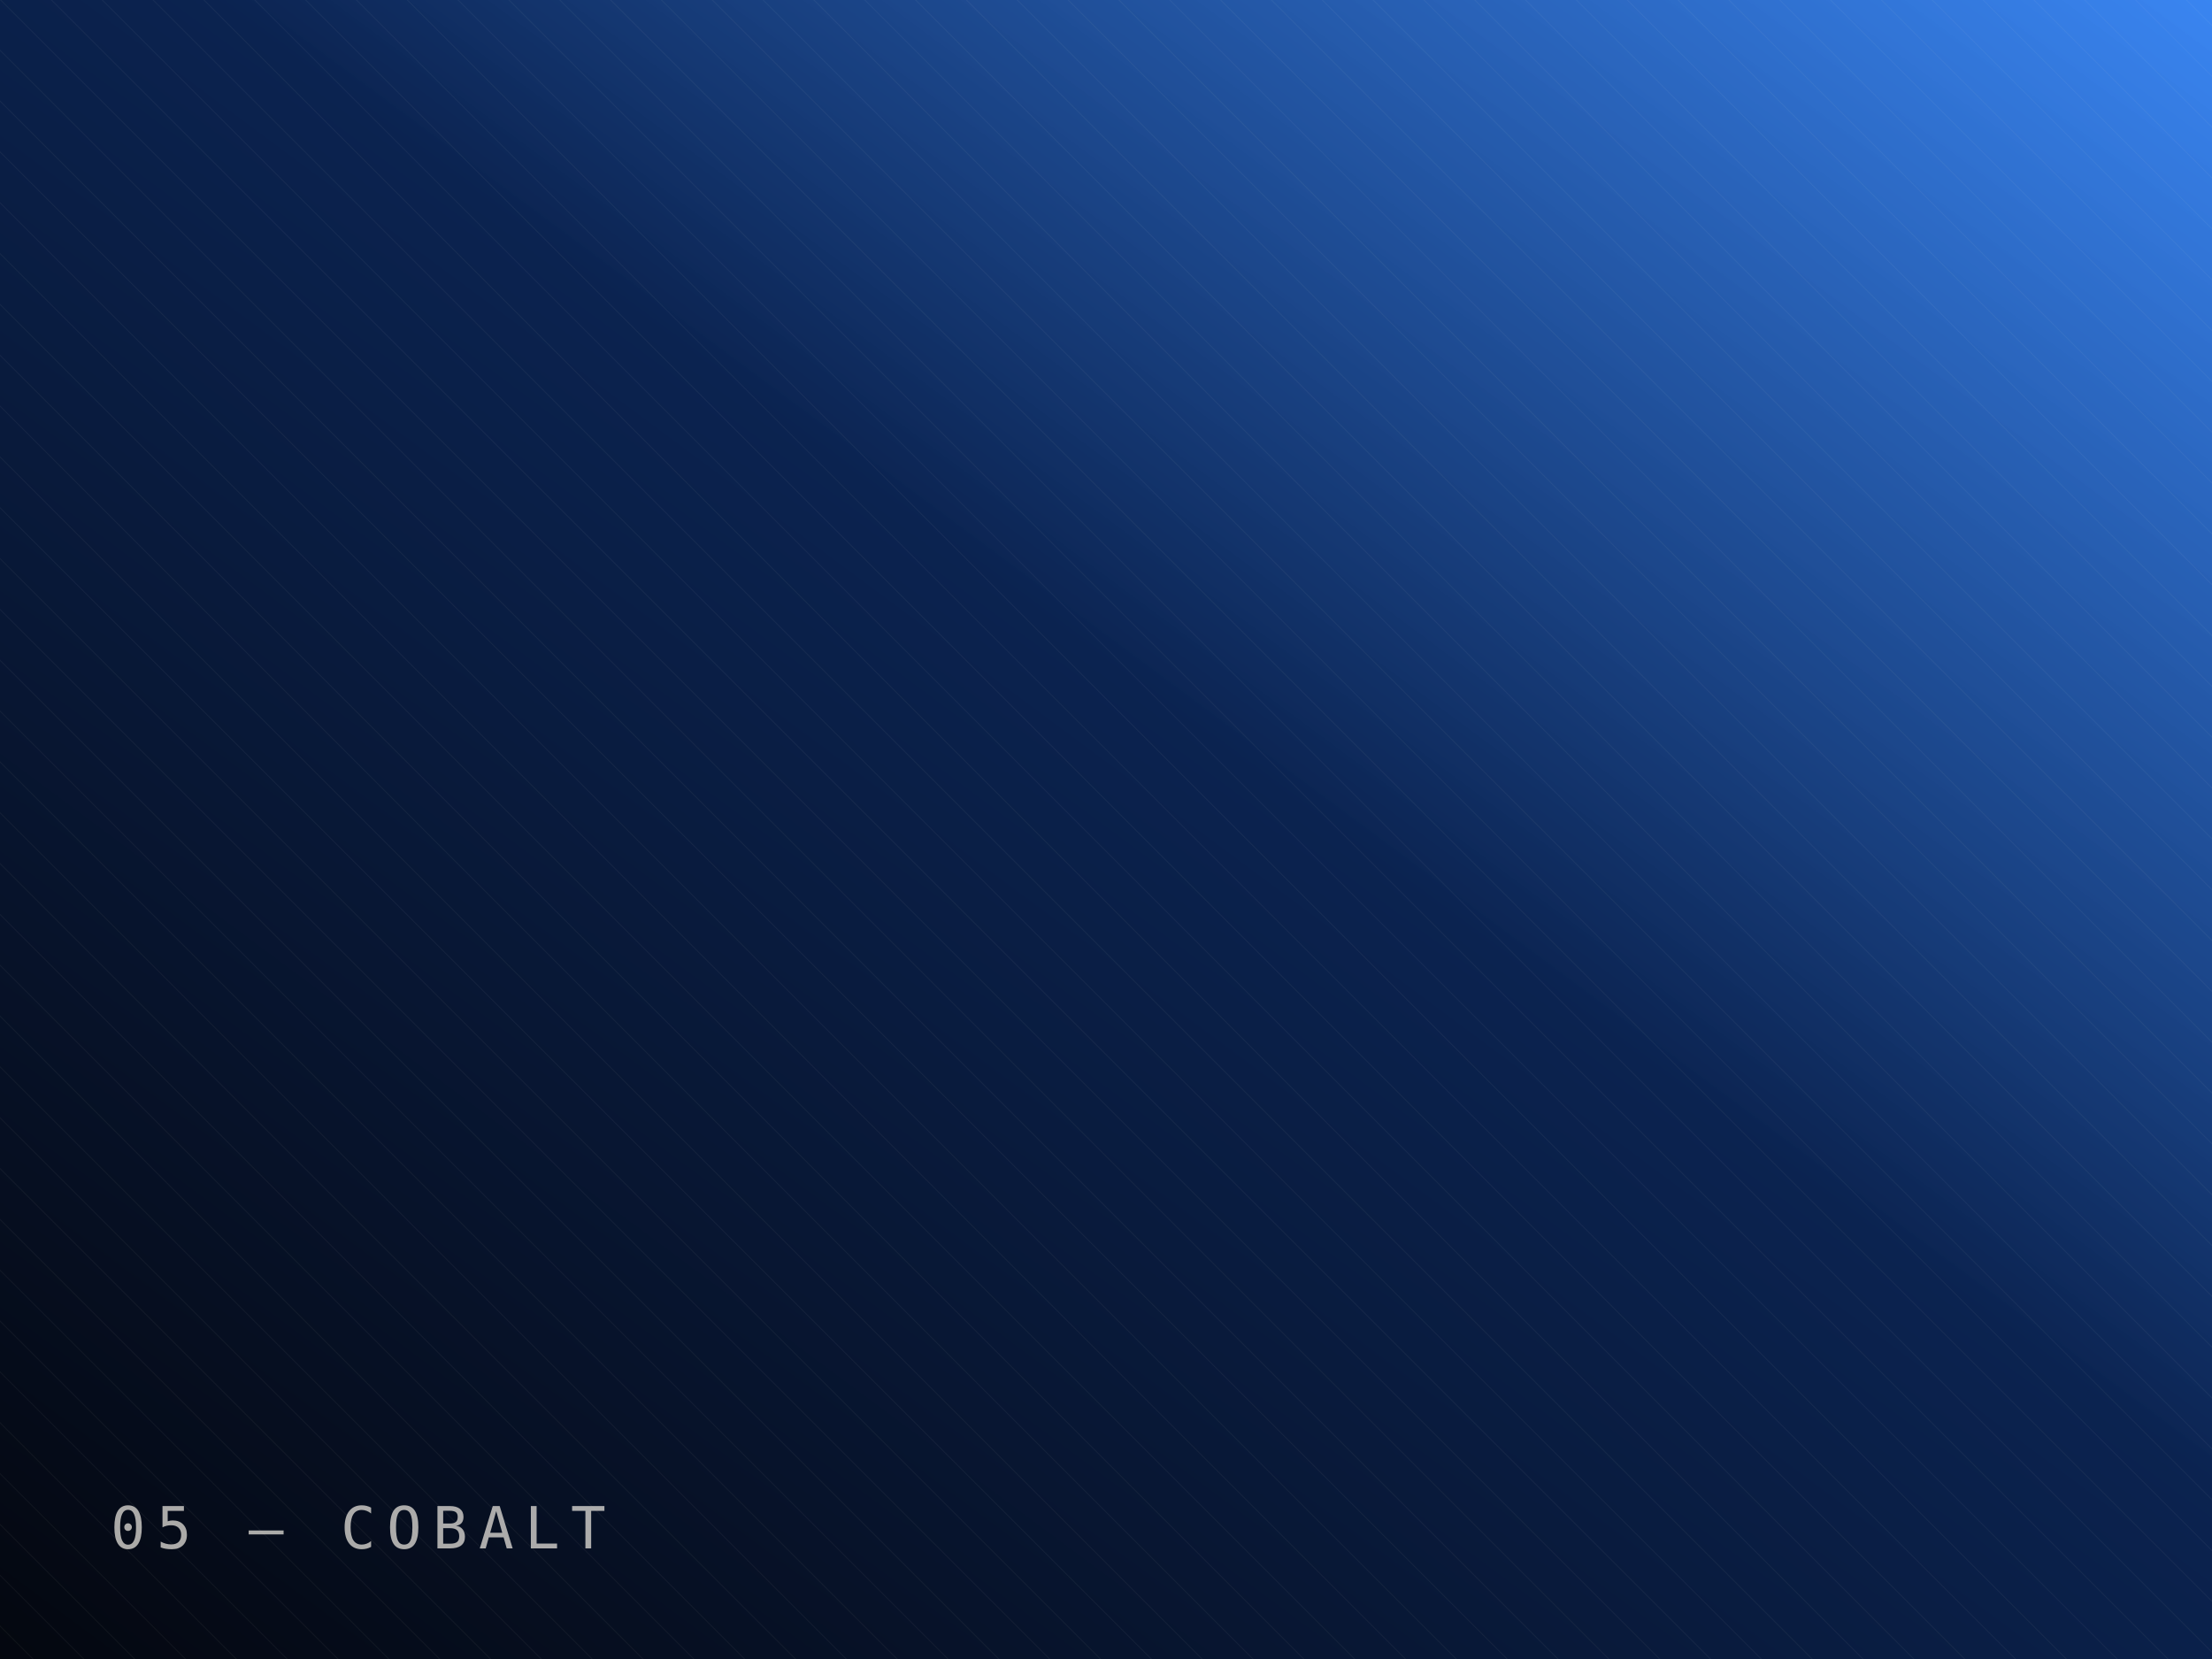
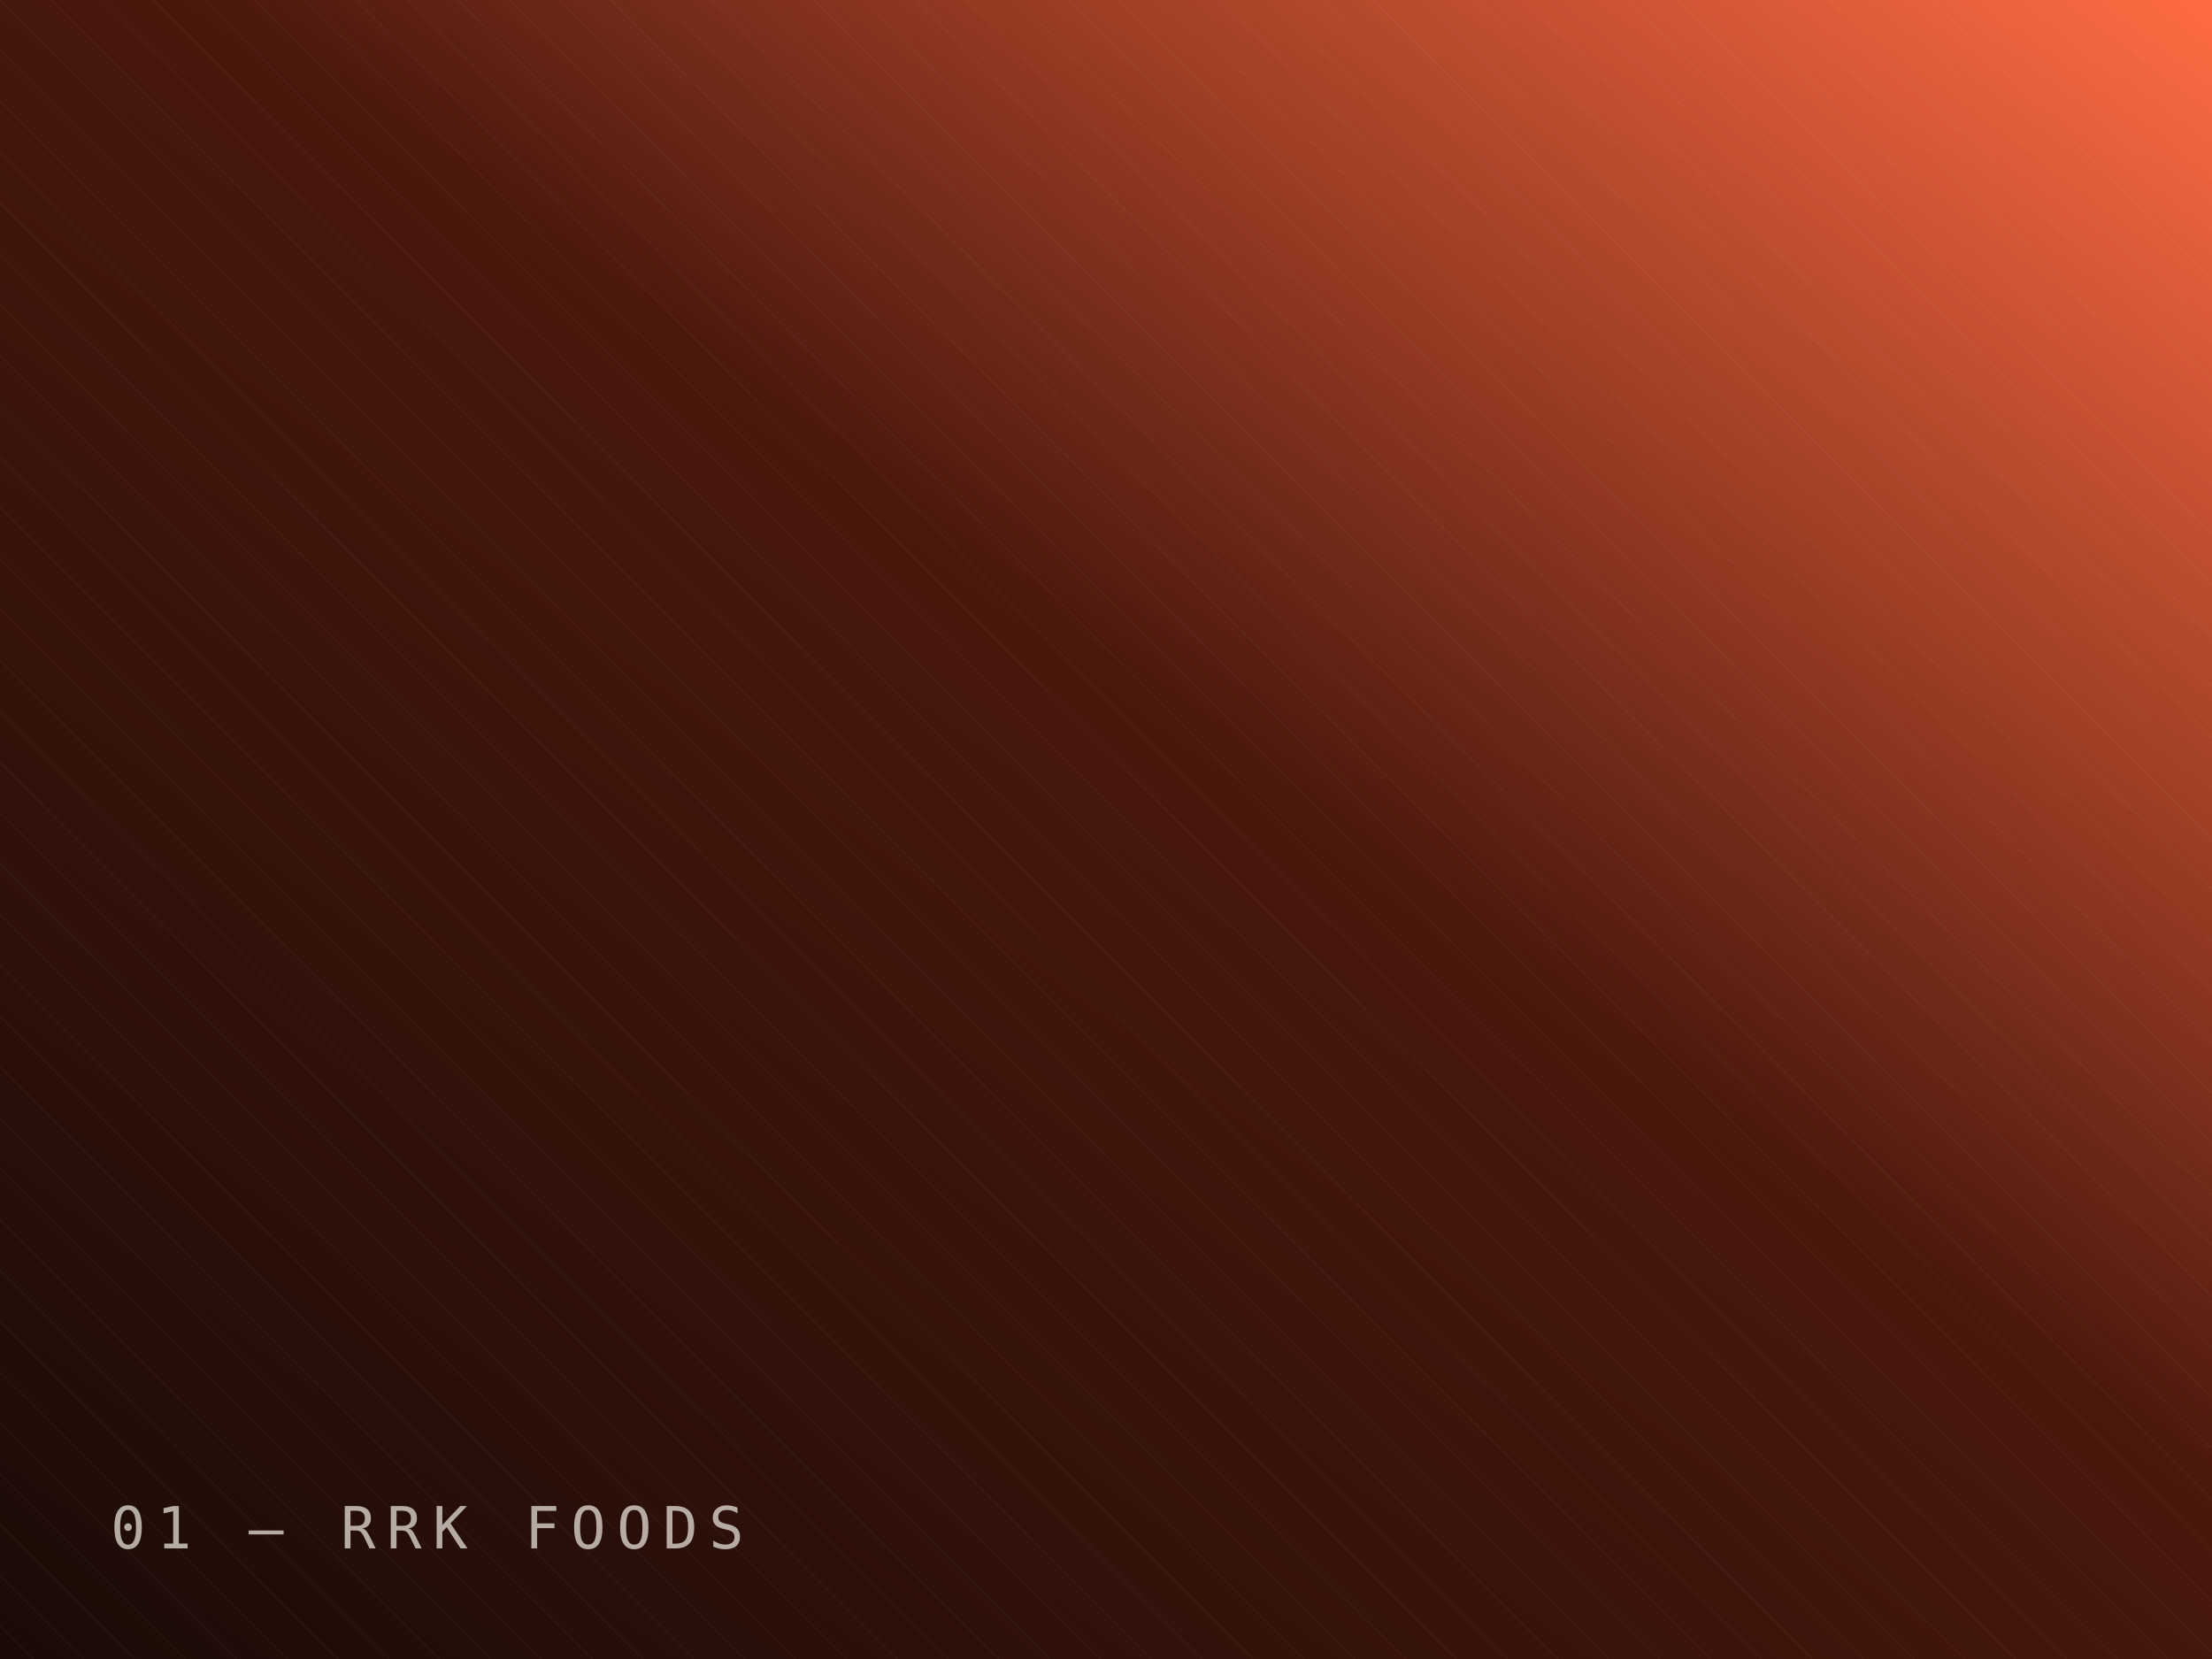
<svg xmlns="http://www.w3.org/2000/svg" width="1600" height="1200" viewBox="0 0 1600 1200">
  <defs>
    <linearGradient id="g" x1="0" y1="1" x2="1" y2="0">
-       <stop offset="0" stop-color="#04070f" />
-       <stop offset="0.55" stop-color="#0b2350" />
-       <stop offset="1" stop-color="#2478f0" stop-opacity="0.9" />
+       <stop offset="0" stop-color="#1a0b07" />
+       <stop offset="0.55" stop-color="#4a180d" />
+       <stop offset="1" stop-color="#ff5b2e" stop-opacity="0.9" />
    </linearGradient>
    <pattern id="p" width="26" height="26" patternUnits="userSpaceOnUse" patternTransform="rotate(-45)">
      <line x1="0" y1="0" x2="0" y2="26" stroke="#f3efe6" stroke-opacity="0.06" stroke-width="1" />
    </pattern>
  </defs>
  <rect width="1600" height="1200" fill="url(#g)" />
  <rect width="1600" height="1200" fill="url(#p)" />
-   <text x="80" y="1120" font-family="monospace" font-size="42" fill="#f3efe6" fill-opacity="0.7" letter-spacing="8">05 — COBALT</text>
+   <text x="80" y="1120" font-family="monospace" font-size="42" fill="#f3efe6" fill-opacity="0.7" letter-spacing="8">01 — RRK FOODS</text>
</svg>
